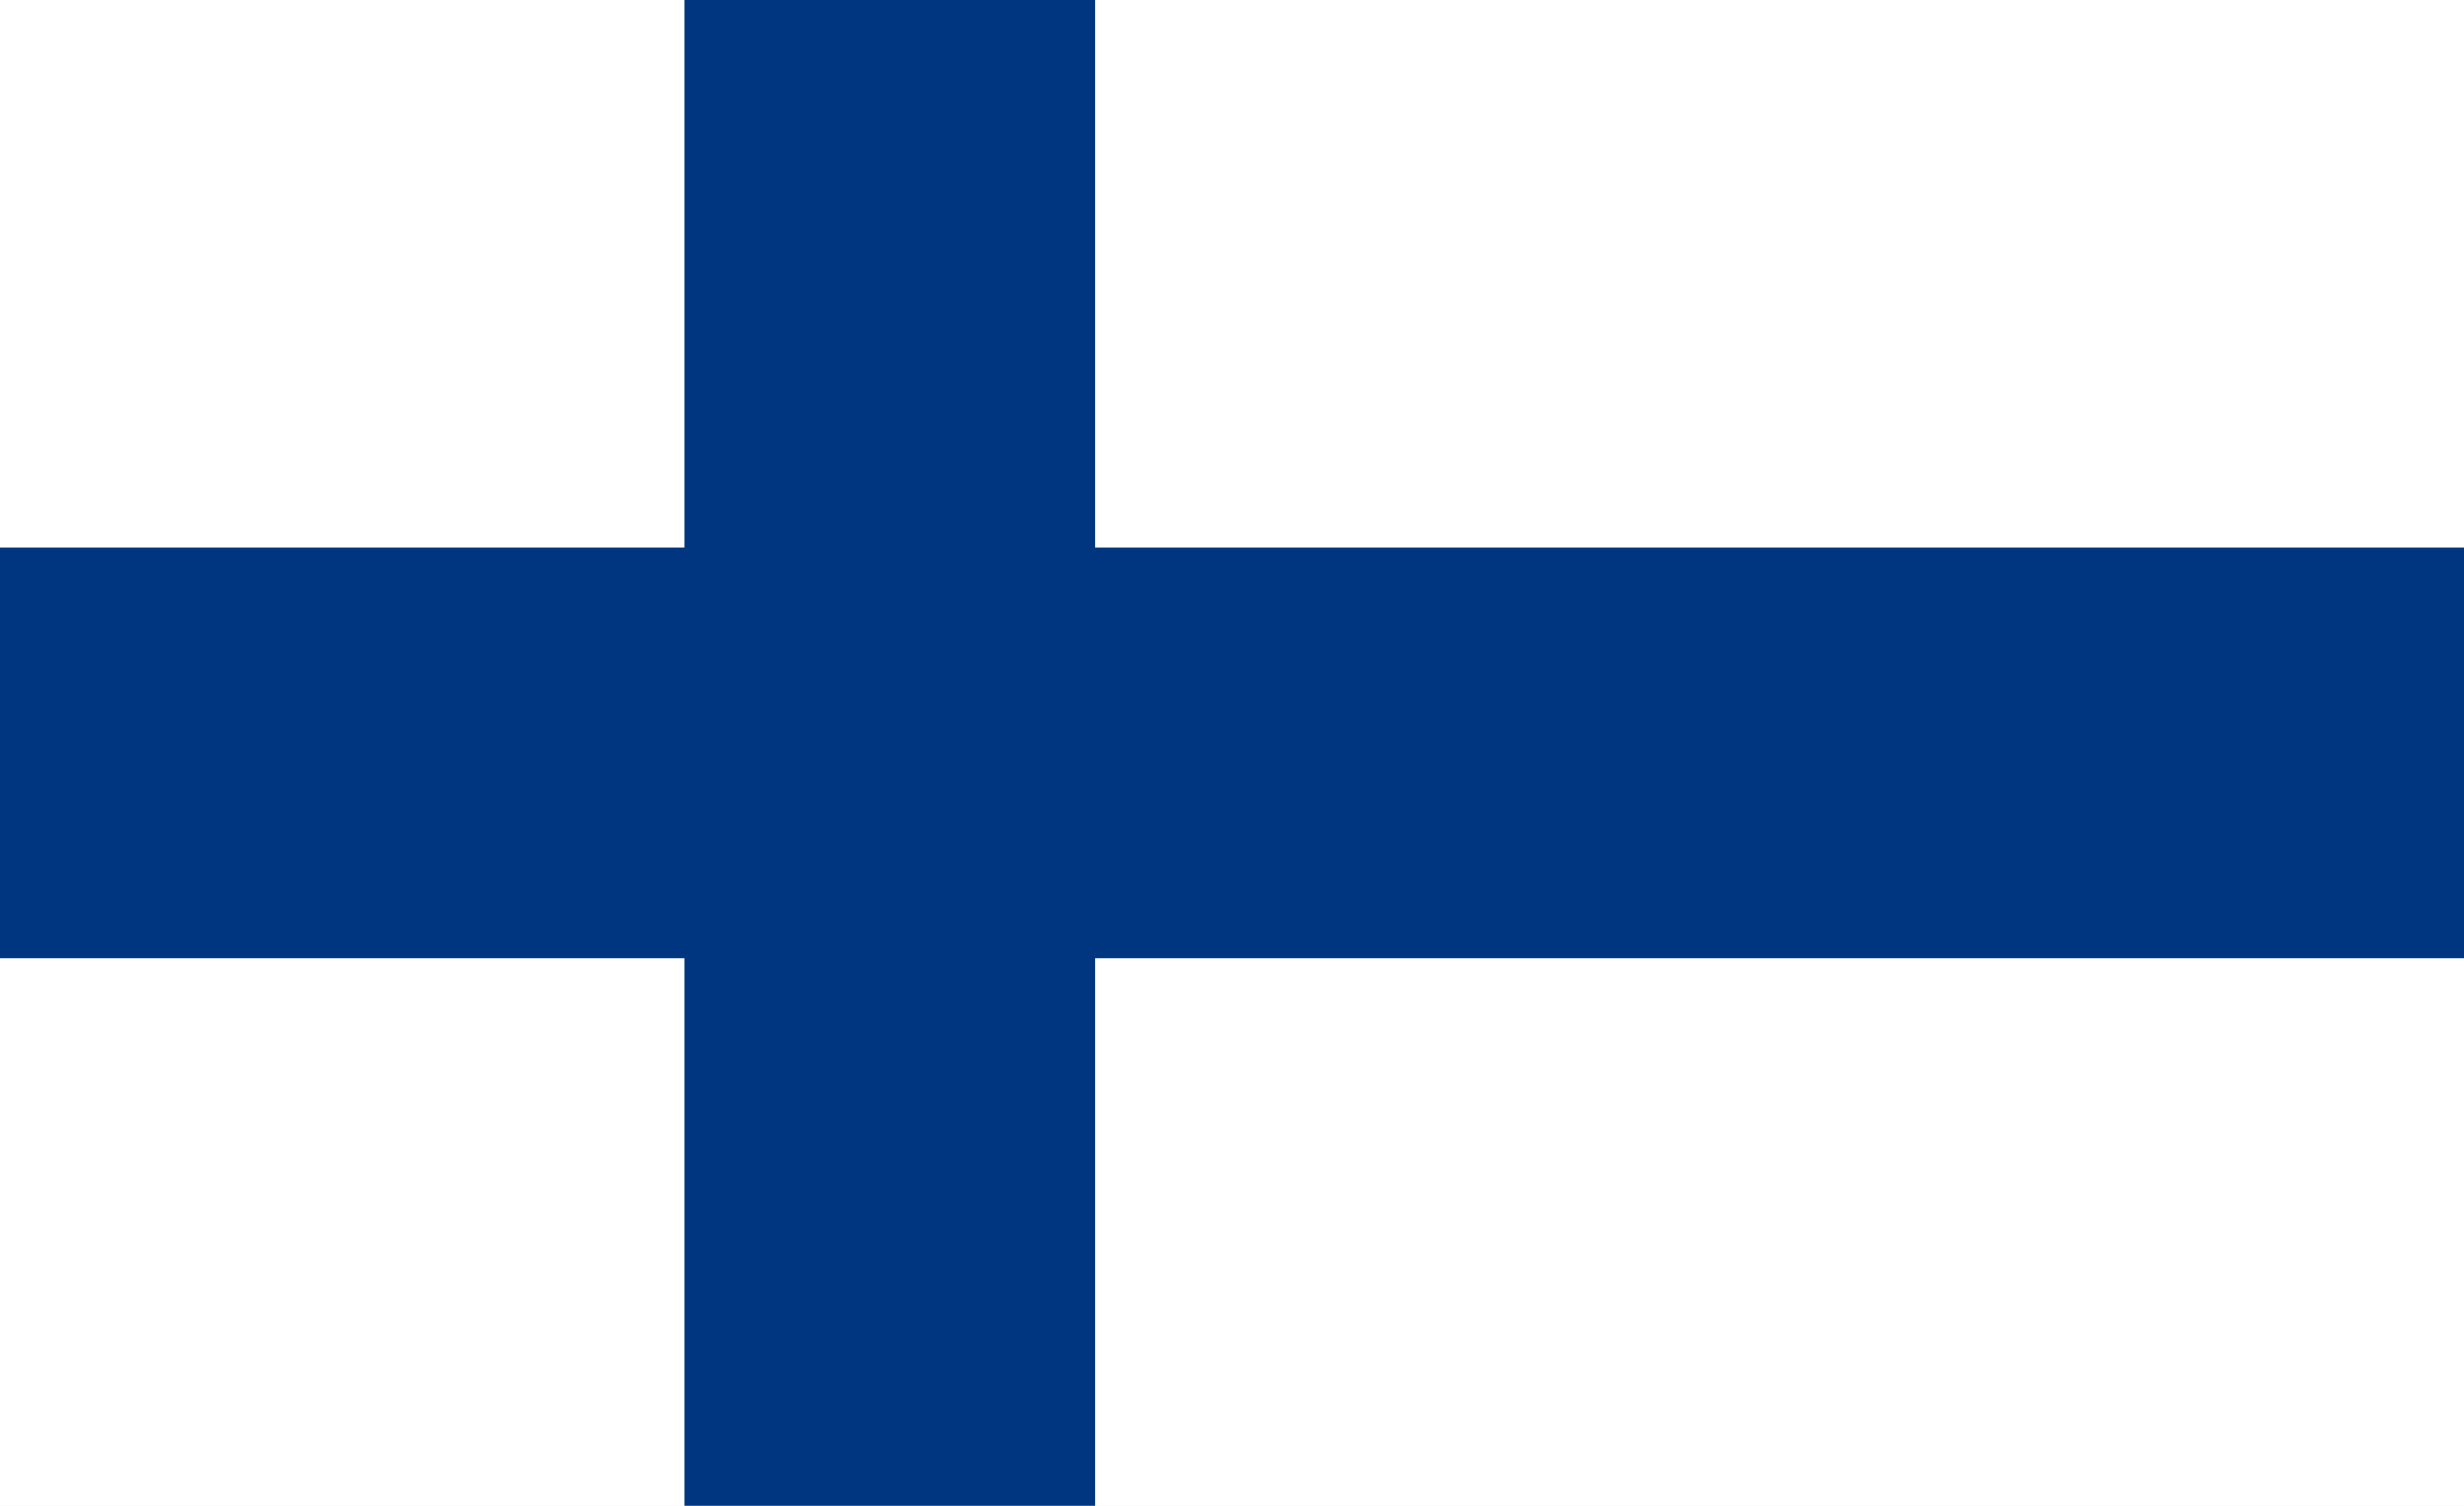
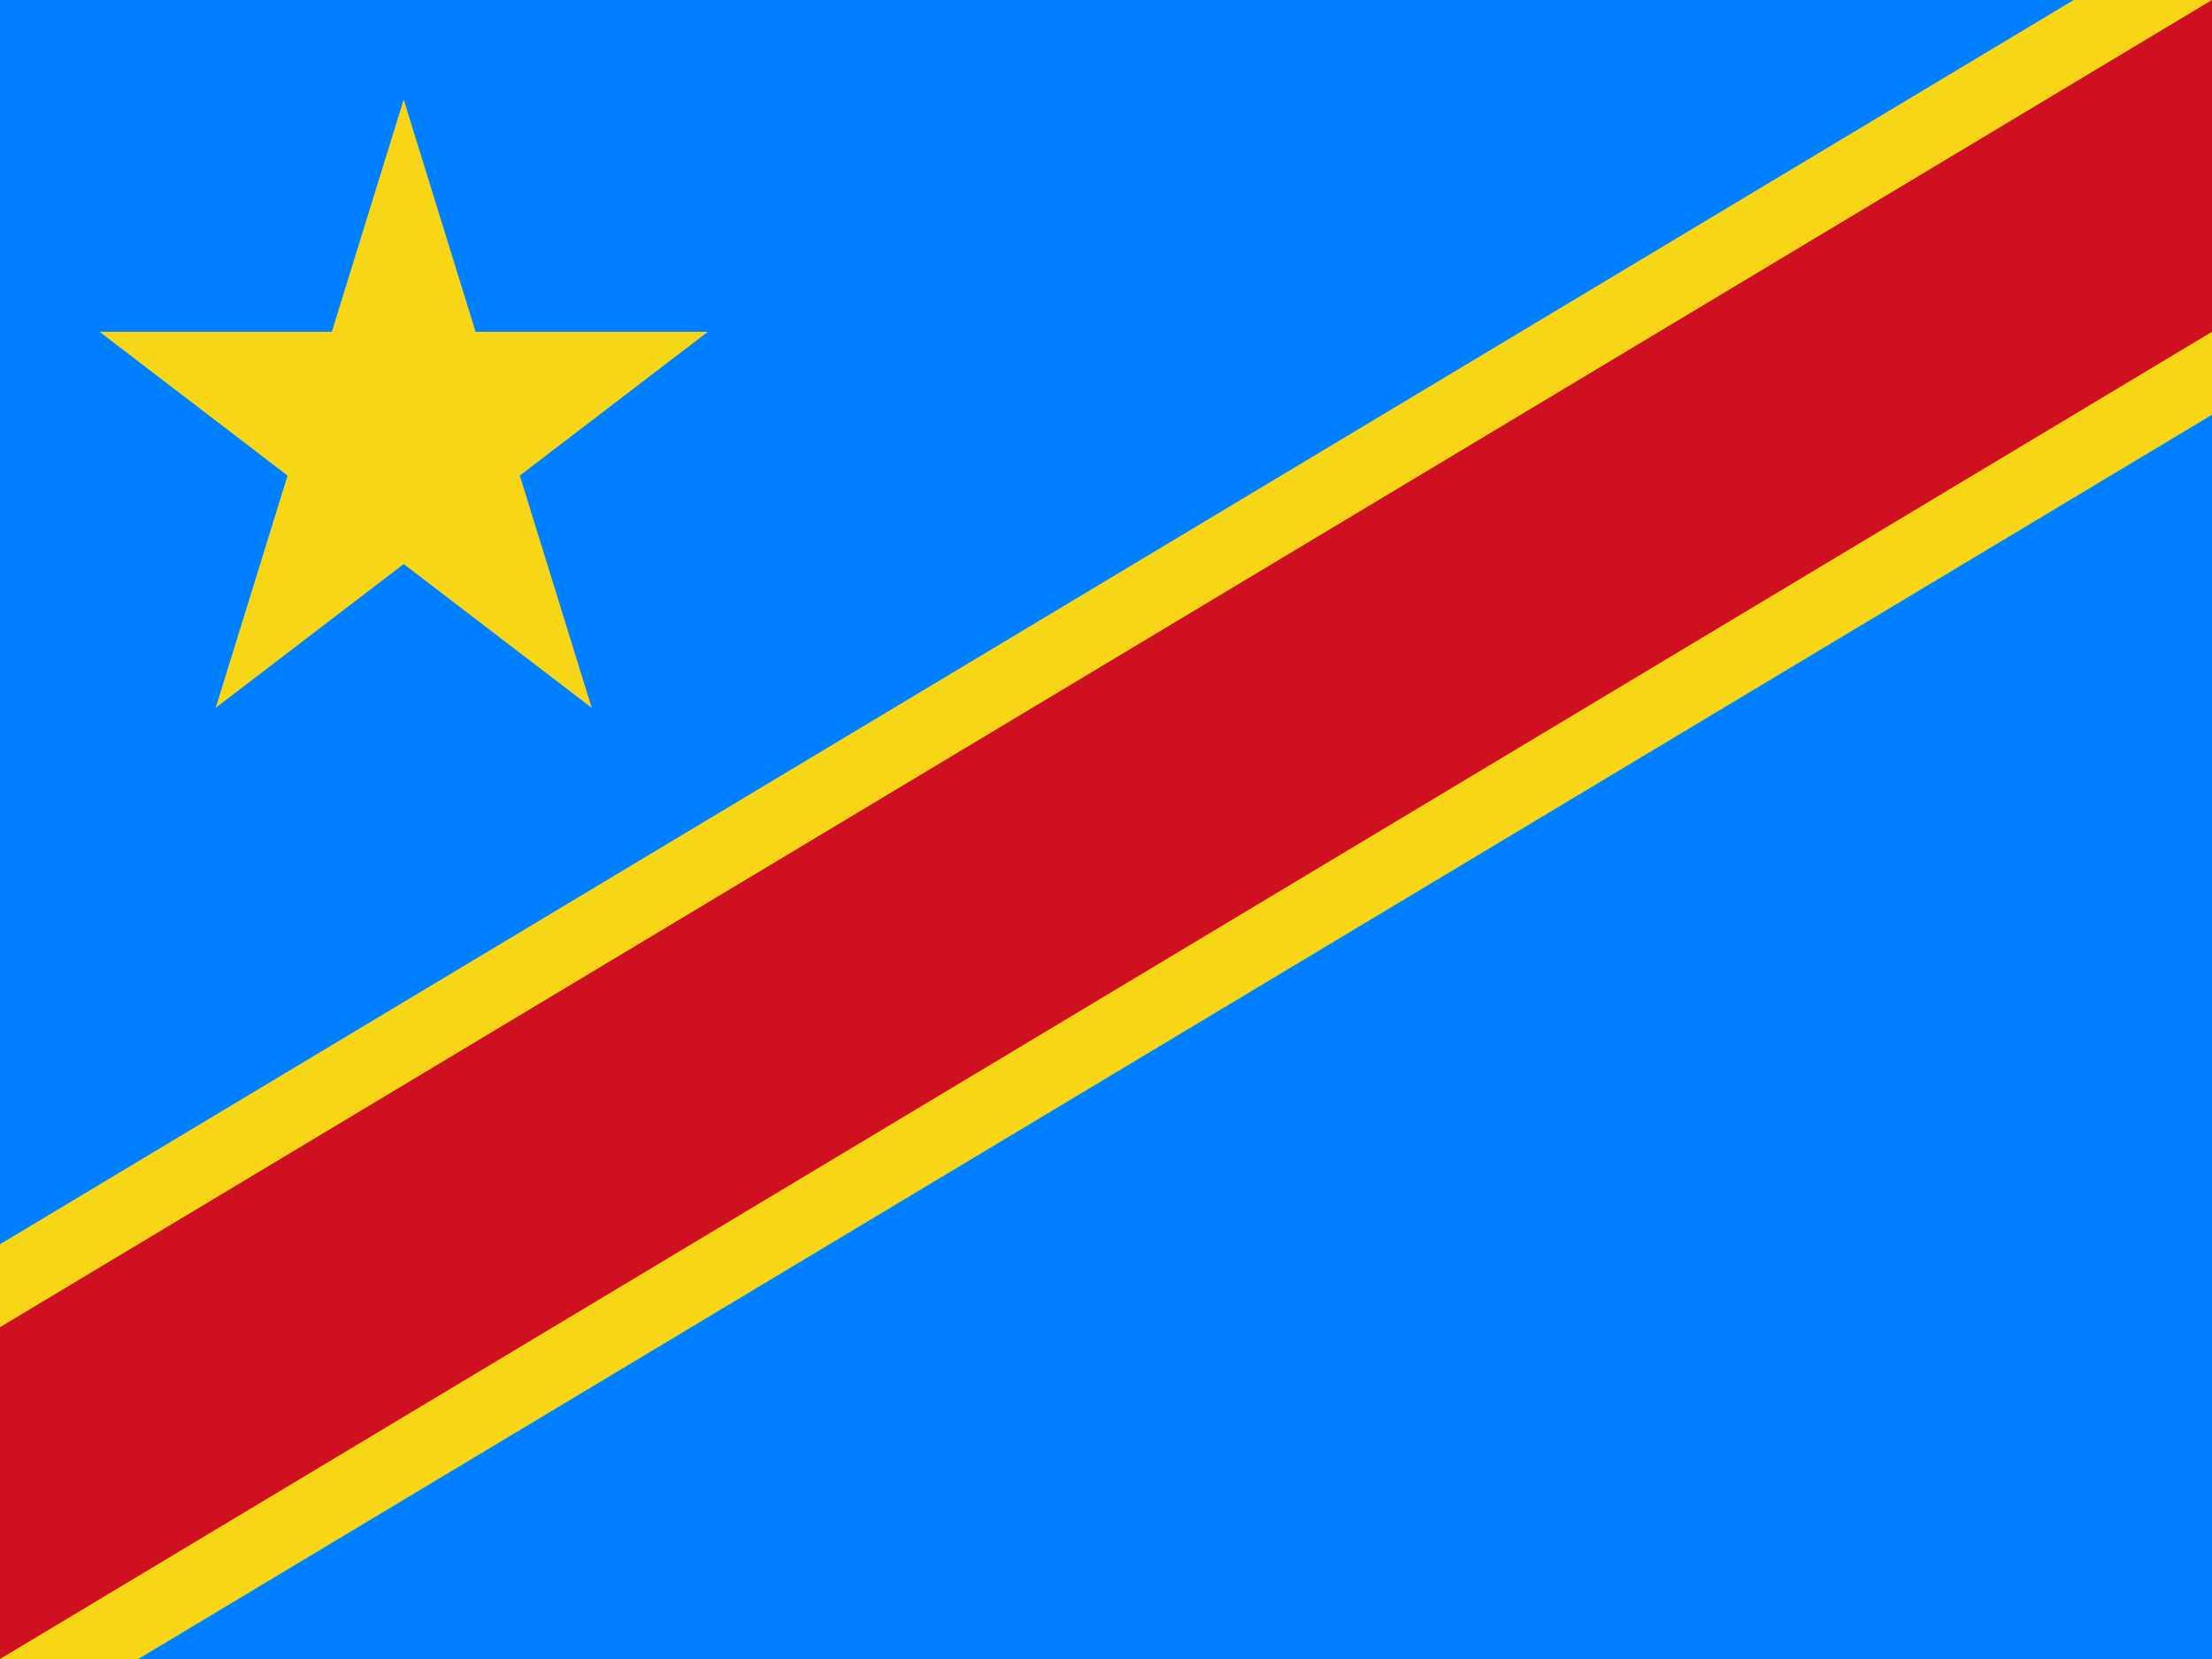
- <svg xmlns="http://www.w3.org/2000/svg" viewBox="0 0 1800 1100">
-   <rect width="1800" height="1100" fill="#fff" />
-   <rect width="1800" height="300" y="400" fill="#003580" />
-   <rect width="300" height="1100" x="500" fill="#003580" />
+ <svg xmlns="http://www.w3.org/2000/svg" viewBox="0 0 800 600">
+   <rect width="800" height="600" x="0" y="0" style="fill:#007fff" />
+   <path d="m 36,120 84,0 26,-84 26,84 84,0 -68,52 26,84 -68,-52 -68,52 26,-84 -68,-52 z M 750,0 0,450 0,600 0,600 50,600 800,150 800,0 750,0" style="fill:#f7d618" />
+   <path d="M 800,0 0,480 0,600 0,600 0,600 800,120 800,0" style="fill:#ce1021" />
</svg>
